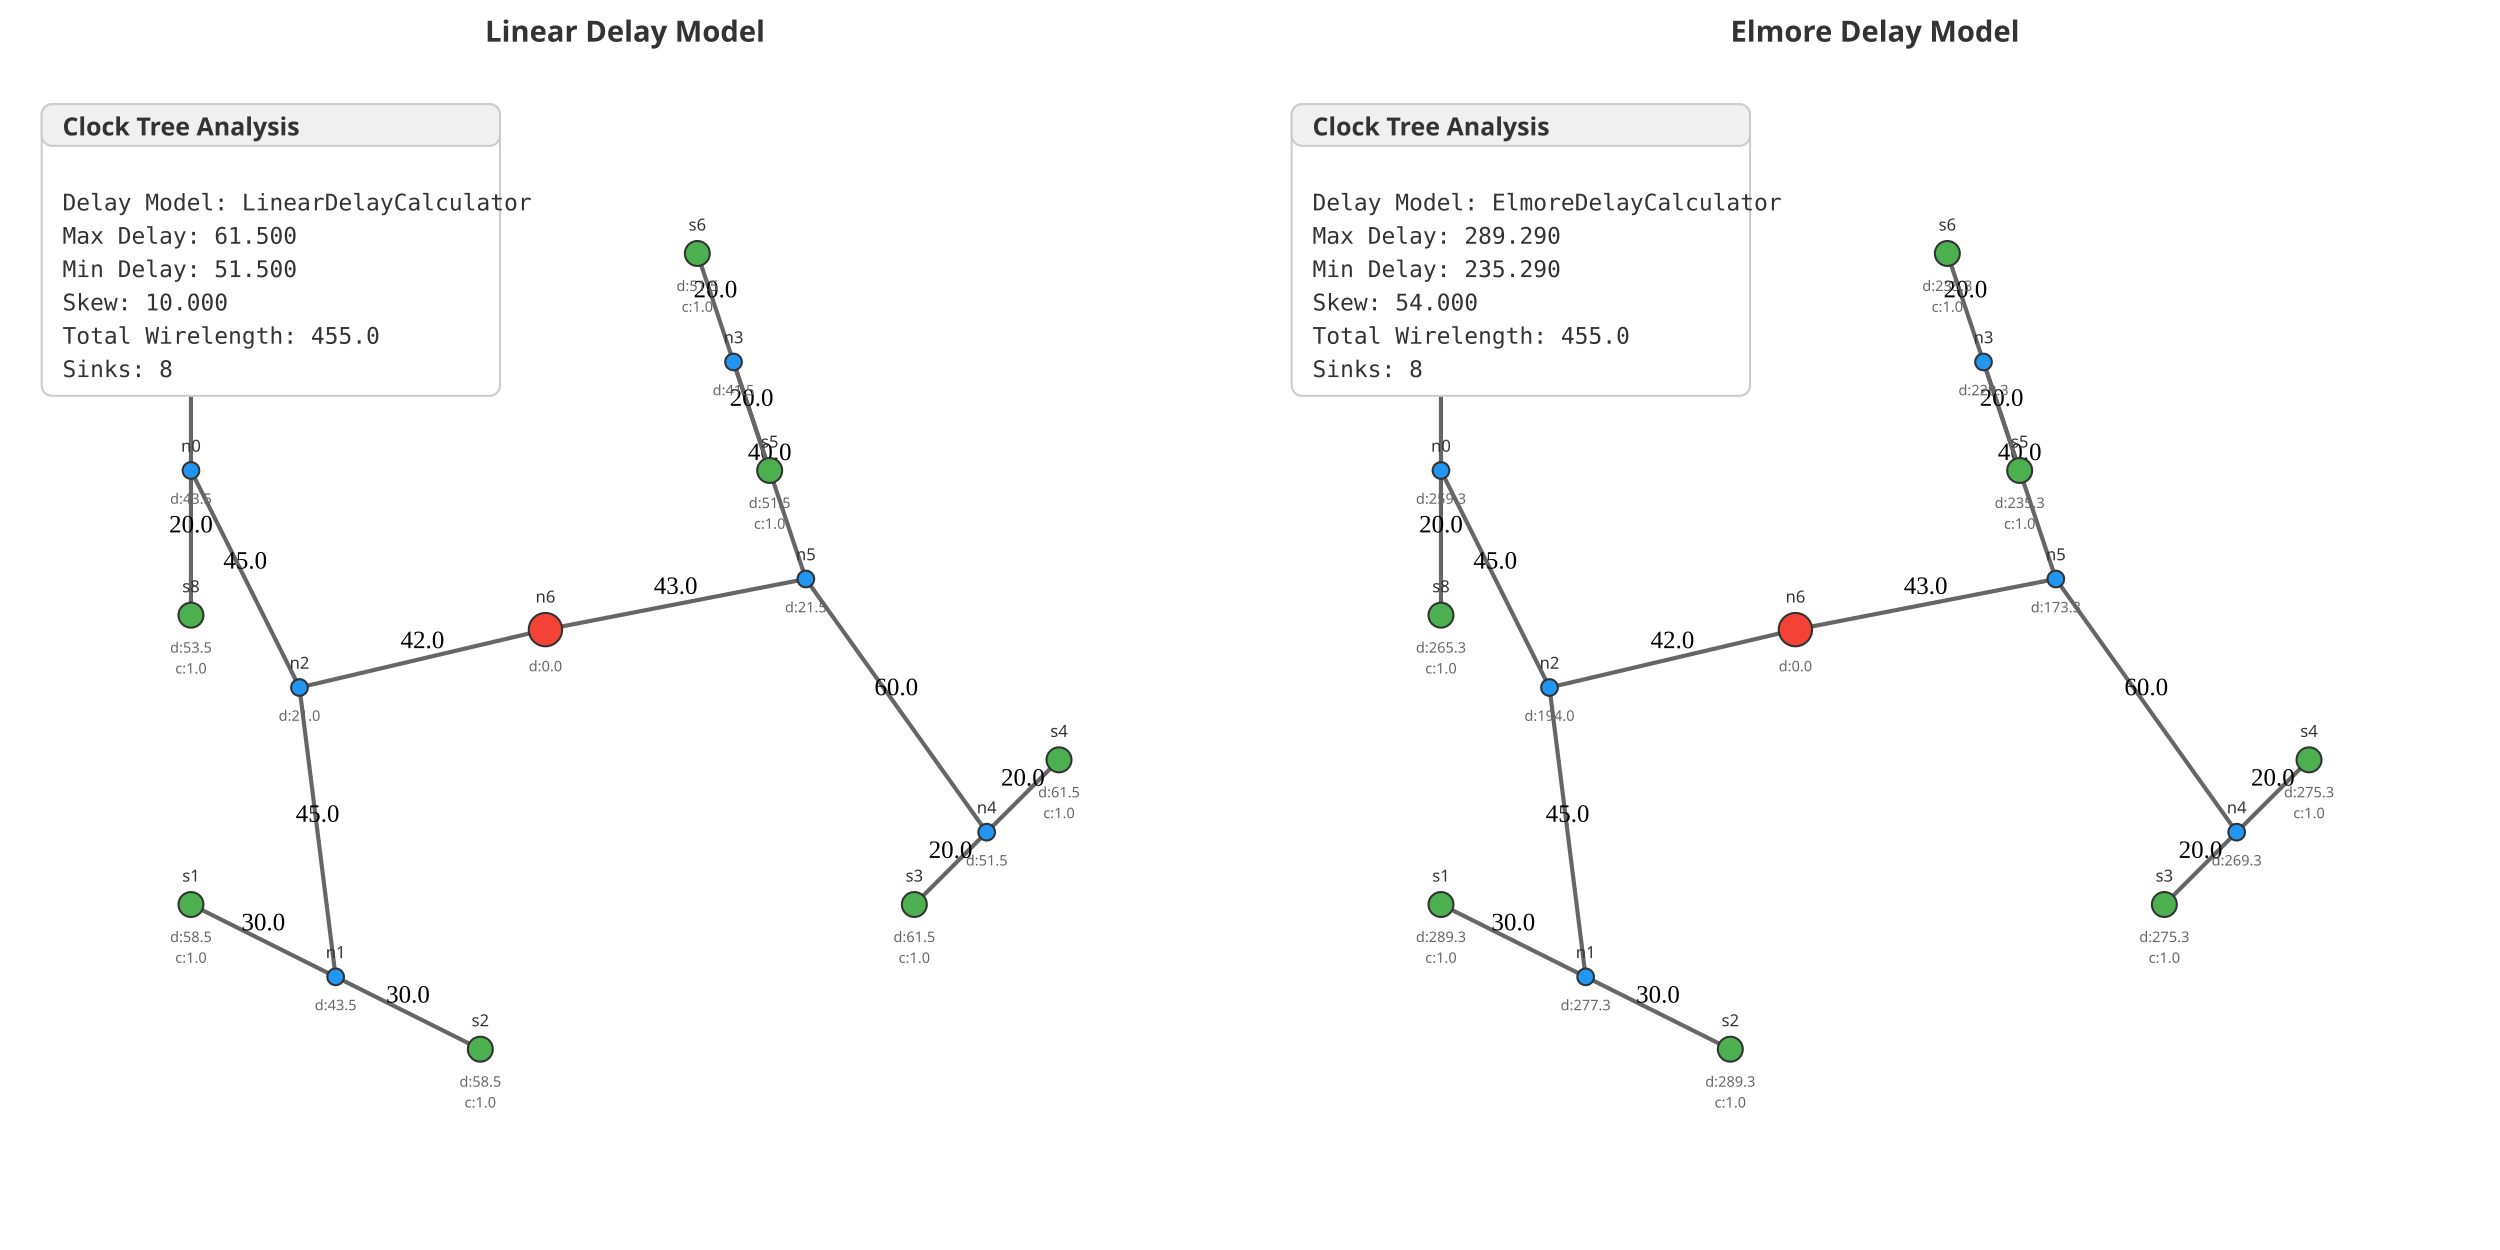
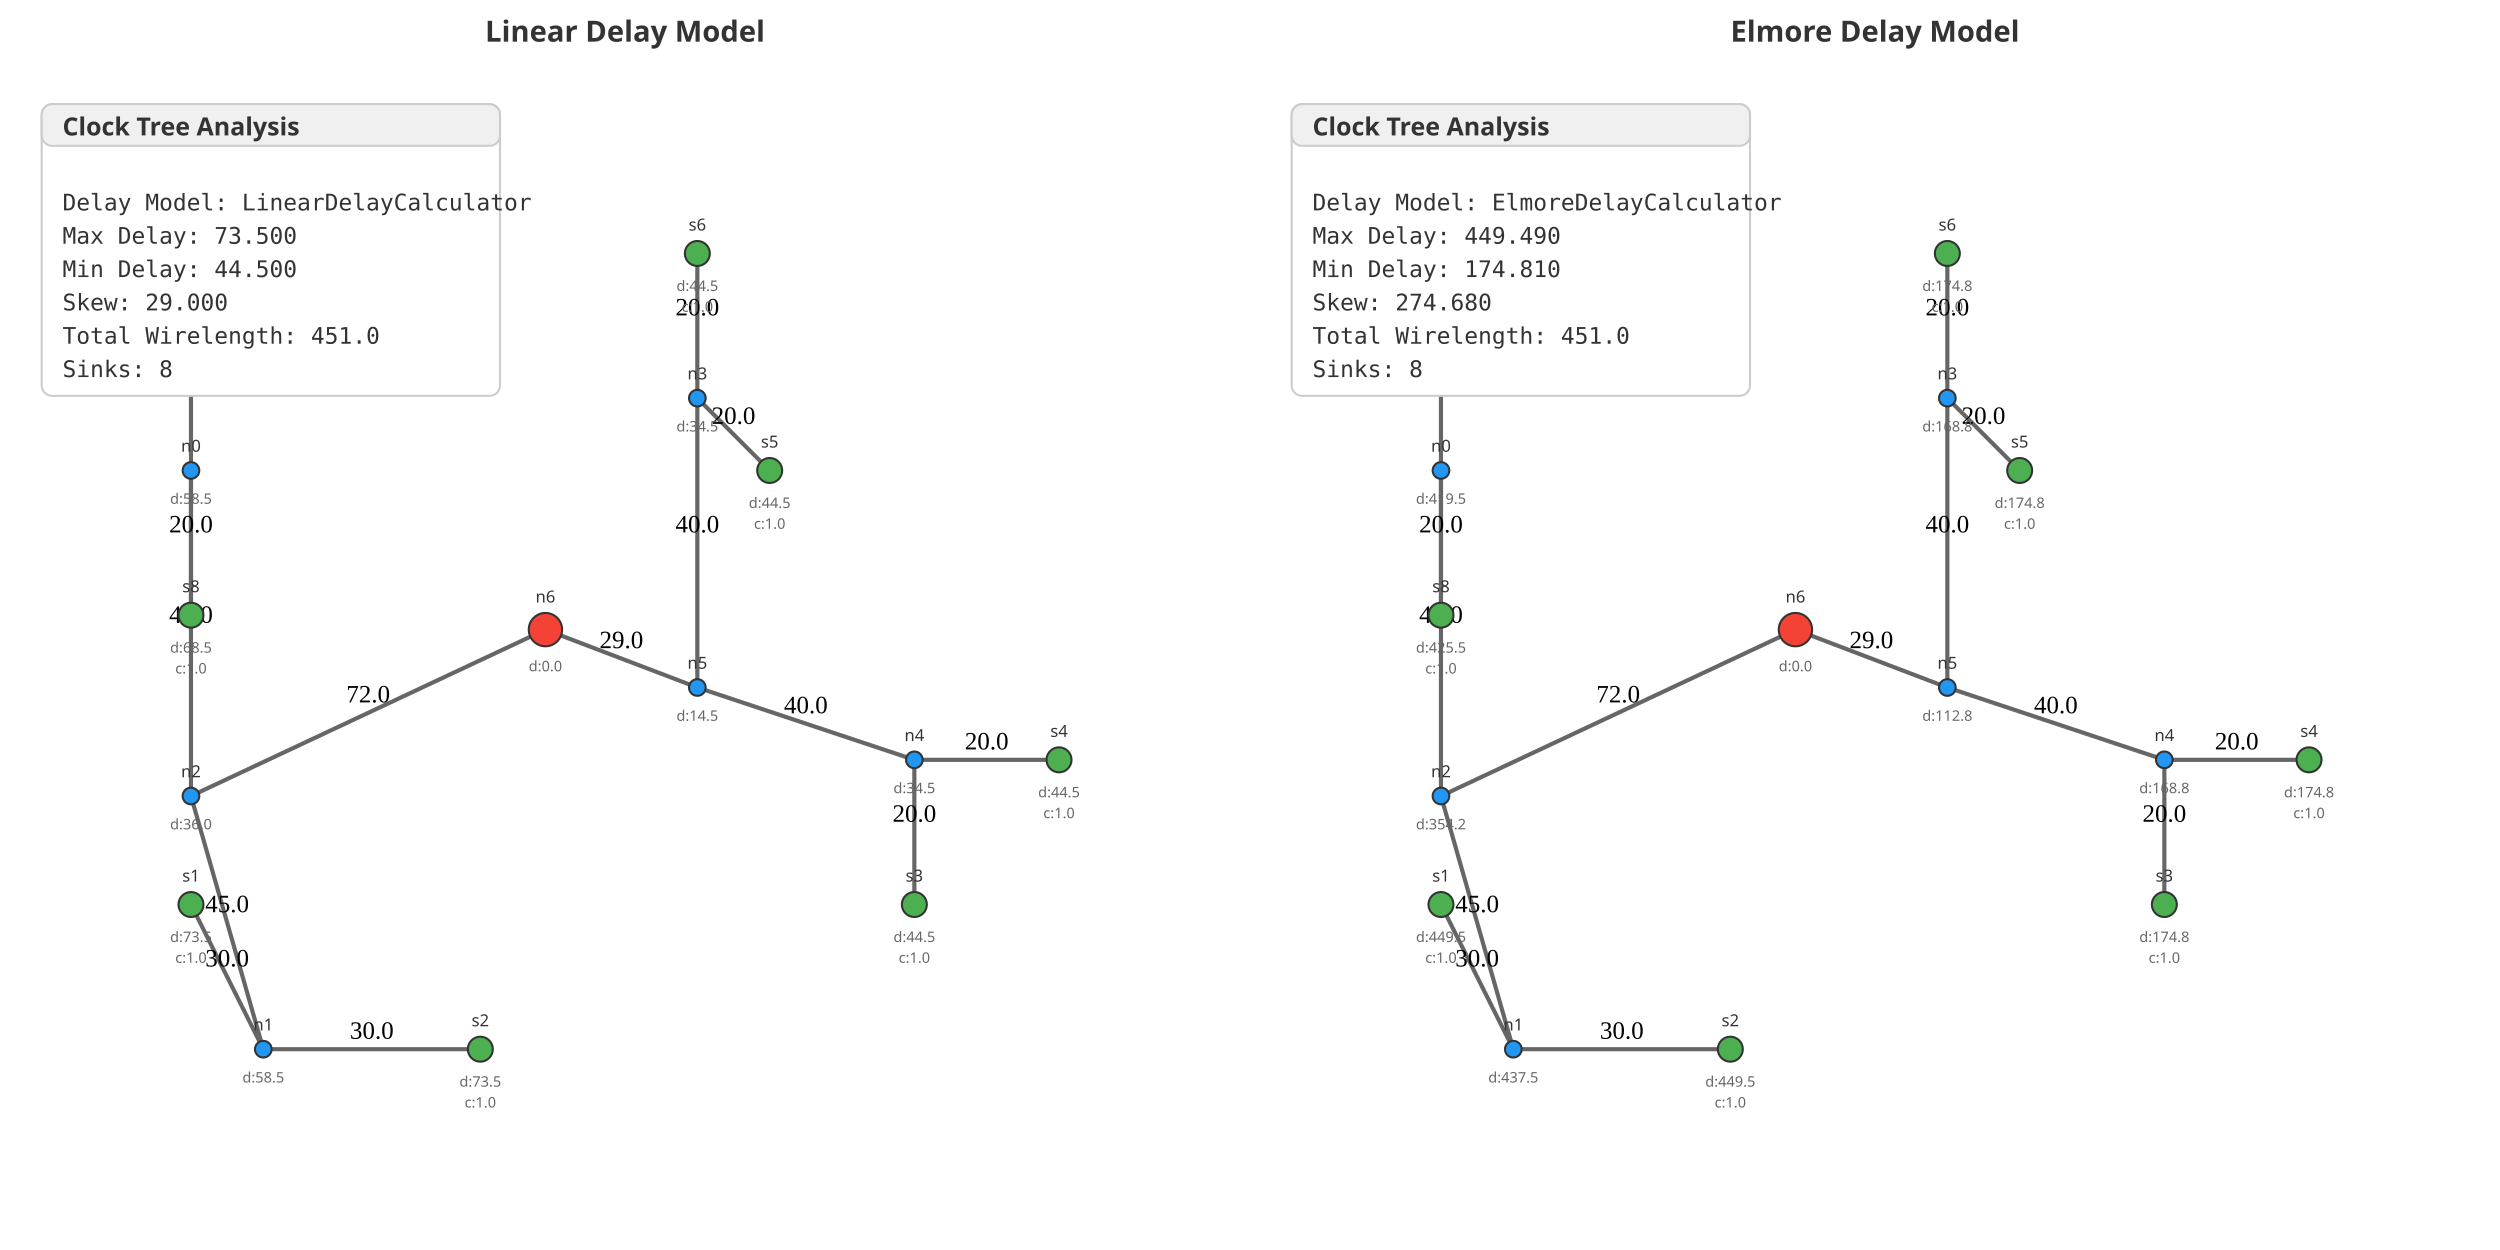
<svg xmlns="http://www.w3.org/2000/svg" width="1200" height="600">
  <style>
  .node-label { font: 8px sans-serif; fill: #333; }
  .delay-label { font: 7px sans-serif; fill: #666; }
  .title { font: 14px sans-serif; fill: #333; font-weight: bold; }
  .comparison-label { font: 10px sans-serif; fill: #333; }
</style>
  <rect width="100%" height="100%" fill="white" />
  <text x="300" y="20" class="title" text-anchor="middle">Linear Delay Model</text>
  <g transform="translate(10, 40)">
-     <line x1="251.806" y1="262.222" x2="133.75" y2="290.0" stroke="#666666" stroke-width="2" stroke-linecap="round" />
-     <text x="192.778" y="271.111" class="wire-label" text-anchor="middle">42.0</text>
-     <line x1="133.75" y1="290.0" x2="81.667" y2="185.833" stroke="#666666" stroke-width="2" stroke-linecap="round" />
-     <text x="107.708" y="232.917" class="wire-label" text-anchor="middle">45.0</text>
+     <line x1="251.806" y1="262.222" x2="81.667" y2="342.083" stroke="#666666" stroke-width="2" stroke-linecap="round" />
+     <text x="166.736" y="297.153" class="wire-label" text-anchor="middle">72.0</text>
+     <line x1="81.667" y1="342.083" x2="81.667" y2="185.833" stroke="#666666" stroke-width="2" stroke-linecap="round" />
+     <text x="81.667" y="258.958" class="wire-label" text-anchor="middle">45.0</text>
    <line x1="81.667" y1="185.833" x2="81.667" y2="116.389" stroke="#666666" stroke-width="2" stroke-linecap="round" />
    <text x="81.667" y="146.111" class="wire-label" text-anchor="middle">20.0</text>
    <line x1="81.667" y1="185.833" x2="81.667" y2="255.278" stroke="#666666" stroke-width="2" stroke-linecap="round" />
    <text x="81.667" y="215.556" class="wire-label" text-anchor="middle">20.0</text>
-     <line x1="133.75" y1="290.0" x2="151.111" y2="428.889" stroke="#666666" stroke-width="2" stroke-linecap="round" />
-     <text x="142.431" y="354.444" class="wire-label" text-anchor="middle">45.0</text>
-     <line x1="151.111" y1="428.889" x2="81.667" y2="394.167" stroke="#666666" stroke-width="2" stroke-linecap="round" />
-     <text x="116.389" y="406.528" class="wire-label" text-anchor="middle">30.0</text>
-     <line x1="151.111" y1="428.889" x2="220.556" y2="463.611" stroke="#666666" stroke-width="2" stroke-linecap="round" />
-     <text x="185.833" y="441.25" class="wire-label" text-anchor="middle">30.0</text>
-     <line x1="251.806" y1="262.222" x2="376.806" y2="237.917" stroke="#666666" stroke-width="2" stroke-linecap="round" />
-     <text x="314.306" y="245.069" class="wire-label" text-anchor="middle">43.0</text>
-     <line x1="376.806" y1="237.917" x2="342.083" y2="133.75" stroke="#666666" stroke-width="2" stroke-linecap="round" />
-     <text x="359.444" y="180.833" class="wire-label" text-anchor="middle">40.0</text>
-     <line x1="342.083" y1="133.75" x2="324.722" y2="81.667" stroke="#666666" stroke-width="2" stroke-linecap="round" />
-     <text x="333.403" y="102.708" class="wire-label" text-anchor="middle">20.0</text>
-     <line x1="342.083" y1="133.75" x2="359.444" y2="185.833" stroke="#666666" stroke-width="2" stroke-linecap="round" />
-     <text x="350.764" y="154.792" class="wire-label" text-anchor="middle">20.0</text>
-     <line x1="376.806" y1="237.917" x2="463.611" y2="359.444" stroke="#666666" stroke-width="2" stroke-linecap="round" />
-     <text x="420.208" y="293.681" class="wire-label" text-anchor="middle">60.0</text>
-     <line x1="463.611" y1="359.444" x2="428.889" y2="394.167" stroke="#666666" stroke-width="2" stroke-linecap="round" />
-     <text x="446.25" y="371.806" class="wire-label" text-anchor="middle">20.0</text>
-     <line x1="463.611" y1="359.444" x2="498.333" y2="324.722" stroke="#666666" stroke-width="2" stroke-linecap="round" />
-     <text x="480.972" y="337.083" class="wire-label" text-anchor="middle">20.0</text>
+     <line x1="81.667" y1="342.083" x2="116.389" y2="463.611" stroke="#666666" stroke-width="2" stroke-linecap="round" />
+     <text x="99.028" y="397.847" class="wire-label" text-anchor="middle">45.0</text>
+     <line x1="116.389" y1="463.611" x2="81.667" y2="394.167" stroke="#666666" stroke-width="2" stroke-linecap="round" />
+     <text x="99.028" y="423.889" class="wire-label" text-anchor="middle">30.0</text>
+     <line x1="116.389" y1="463.611" x2="220.556" y2="463.611" stroke="#666666" stroke-width="2" stroke-linecap="round" />
+     <text x="168.472" y="458.611" class="wire-label" text-anchor="middle">30.0</text>
+     <line x1="251.806" y1="262.222" x2="324.722" y2="290.0" stroke="#666666" stroke-width="2" stroke-linecap="round" />
+     <text x="288.264" y="271.111" class="wire-label" text-anchor="middle">29.0</text>
+     <line x1="324.722" y1="290.0" x2="324.722" y2="151.111" stroke="#666666" stroke-width="2" stroke-linecap="round" />
+     <text x="324.722" y="215.556" class="wire-label" text-anchor="middle">40.0</text>
+     <line x1="324.722" y1="151.111" x2="324.722" y2="81.667" stroke="#666666" stroke-width="2" stroke-linecap="round" />
+     <text x="324.722" y="111.389" class="wire-label" text-anchor="middle">20.0</text>
+     <line x1="324.722" y1="151.111" x2="359.444" y2="185.833" stroke="#666666" stroke-width="2" stroke-linecap="round" />
+     <text x="342.083" y="163.472" class="wire-label" text-anchor="middle">20.0</text>
+     <line x1="324.722" y1="290.0" x2="428.889" y2="324.722" stroke="#666666" stroke-width="2" stroke-linecap="round" />
+     <text x="376.806" y="302.361" class="wire-label" text-anchor="middle">40.0</text>
+     <line x1="428.889" y1="324.722" x2="428.889" y2="394.167" stroke="#666666" stroke-width="2" stroke-linecap="round" />
+     <text x="428.889" y="354.444" class="wire-label" text-anchor="middle">20.0</text>
+     <line x1="428.889" y1="324.722" x2="498.333" y2="324.722" stroke="#666666" stroke-width="2" stroke-linecap="round" />
+     <text x="463.611" y="319.722" class="wire-label" text-anchor="middle">20.0</text>
    <circle cx="251.806" cy="262.222" r="8" fill="#F44336" stroke="#333" stroke-width="1" />
    <text x="251.806" y="249.222" class="node-label" text-anchor="middle">n6</text>
    <text x="251.806" y="282.222" class="delay-label" text-anchor="middle">d:0.0</text>
-     <circle cx="133.75" cy="290.0" r="4" fill="#2196F3" stroke="#333" stroke-width="1" />
-     <text x="133.75" y="281.0" class="node-label" text-anchor="middle">n2</text>
-     <text x="133.75" y="306.0" class="delay-label" text-anchor="middle">d:21.0</text>
+     <circle cx="81.667" cy="342.083" r="4" fill="#2196F3" stroke="#333" stroke-width="1" />
+     <text x="81.667" y="333.083" class="node-label" text-anchor="middle">n2</text>
+     <text x="81.667" y="358.083" class="delay-label" text-anchor="middle">d:36.0</text>
    <circle cx="81.667" cy="185.833" r="4" fill="#2196F3" stroke="#333" stroke-width="1" />
    <text x="81.667" y="176.833" class="node-label" text-anchor="middle">n0</text>
-     <text x="81.667" y="201.833" class="delay-label" text-anchor="middle">d:43.5</text>
+     <text x="81.667" y="201.833" class="delay-label" text-anchor="middle">d:58.5</text>
    <circle cx="81.667" cy="116.389" r="6" fill="#4CAF50" stroke="#333" stroke-width="1" />
    <text x="81.667" y="105.389" class="node-label" text-anchor="middle">s7</text>
-     <text x="81.667" y="134.389" class="delay-label" text-anchor="middle">d:53.5</text>
+     <text x="81.667" y="134.389" class="delay-label" text-anchor="middle">d:68.5</text>
    <text x="81.667" y="144.389" class="delay-label" text-anchor="middle">c:1.0</text>
    <circle cx="81.667" cy="255.278" r="6" fill="#4CAF50" stroke="#333" stroke-width="1" />
    <text x="81.667" y="244.278" class="node-label" text-anchor="middle">s8</text>
-     <text x="81.667" y="273.278" class="delay-label" text-anchor="middle">d:53.5</text>
+     <text x="81.667" y="273.278" class="delay-label" text-anchor="middle">d:68.5</text>
    <text x="81.667" y="283.278" class="delay-label" text-anchor="middle">c:1.0</text>
-     <circle cx="151.111" cy="428.889" r="4" fill="#2196F3" stroke="#333" stroke-width="1" />
-     <text x="151.111" y="419.889" class="node-label" text-anchor="middle">n1</text>
-     <text x="151.111" y="444.889" class="delay-label" text-anchor="middle">d:43.5</text>
+     <circle cx="116.389" cy="463.611" r="4" fill="#2196F3" stroke="#333" stroke-width="1" />
+     <text x="116.389" y="454.611" class="node-label" text-anchor="middle">n1</text>
+     <text x="116.389" y="479.611" class="delay-label" text-anchor="middle">d:58.5</text>
    <circle cx="81.667" cy="394.167" r="6" fill="#4CAF50" stroke="#333" stroke-width="1" />
    <text x="81.667" y="383.167" class="node-label" text-anchor="middle">s1</text>
-     <text x="81.667" y="412.167" class="delay-label" text-anchor="middle">d:58.5</text>
+     <text x="81.667" y="412.167" class="delay-label" text-anchor="middle">d:73.5</text>
    <text x="81.667" y="422.167" class="delay-label" text-anchor="middle">c:1.0</text>
    <circle cx="220.556" cy="463.611" r="6" fill="#4CAF50" stroke="#333" stroke-width="1" />
    <text x="220.556" y="452.611" class="node-label" text-anchor="middle">s2</text>
-     <text x="220.556" y="481.611" class="delay-label" text-anchor="middle">d:58.5</text>
+     <text x="220.556" y="481.611" class="delay-label" text-anchor="middle">d:73.5</text>
    <text x="220.556" y="491.611" class="delay-label" text-anchor="middle">c:1.0</text>
-     <circle cx="376.806" cy="237.917" r="4" fill="#2196F3" stroke="#333" stroke-width="1" />
-     <text x="376.806" y="228.917" class="node-label" text-anchor="middle">n5</text>
-     <text x="376.806" y="253.917" class="delay-label" text-anchor="middle">d:21.5</text>
-     <circle cx="342.083" cy="133.75" r="4" fill="#2196F3" stroke="#333" stroke-width="1" />
-     <text x="342.083" y="124.75" class="node-label" text-anchor="middle">n3</text>
-     <text x="342.083" y="149.75" class="delay-label" text-anchor="middle">d:41.5</text>
+     <circle cx="324.722" cy="290.0" r="4" fill="#2196F3" stroke="#333" stroke-width="1" />
+     <text x="324.722" y="281.0" class="node-label" text-anchor="middle">n5</text>
+     <text x="324.722" y="306.0" class="delay-label" text-anchor="middle">d:14.5</text>
+     <circle cx="324.722" cy="151.111" r="4" fill="#2196F3" stroke="#333" stroke-width="1" />
+     <text x="324.722" y="142.111" class="node-label" text-anchor="middle">n3</text>
+     <text x="324.722" y="167.111" class="delay-label" text-anchor="middle">d:34.5</text>
    <circle cx="324.722" cy="81.667" r="6" fill="#4CAF50" stroke="#333" stroke-width="1" />
    <text x="324.722" y="70.667" class="node-label" text-anchor="middle">s6</text>
-     <text x="324.722" y="99.667" class="delay-label" text-anchor="middle">d:51.5</text>
+     <text x="324.722" y="99.667" class="delay-label" text-anchor="middle">d:44.5</text>
    <text x="324.722" y="109.667" class="delay-label" text-anchor="middle">c:1.0</text>
    <circle cx="359.444" cy="185.833" r="6" fill="#4CAF50" stroke="#333" stroke-width="1" />
    <text x="359.444" y="174.833" class="node-label" text-anchor="middle">s5</text>
-     <text x="359.444" y="203.833" class="delay-label" text-anchor="middle">d:51.5</text>
+     <text x="359.444" y="203.833" class="delay-label" text-anchor="middle">d:44.5</text>
    <text x="359.444" y="213.833" class="delay-label" text-anchor="middle">c:1.0</text>
-     <circle cx="463.611" cy="359.444" r="4" fill="#2196F3" stroke="#333" stroke-width="1" />
-     <text x="463.611" y="350.444" class="node-label" text-anchor="middle">n4</text>
-     <text x="463.611" y="375.444" class="delay-label" text-anchor="middle">d:51.5</text>
+     <circle cx="428.889" cy="324.722" r="4" fill="#2196F3" stroke="#333" stroke-width="1" />
+     <text x="428.889" y="315.722" class="node-label" text-anchor="middle">n4</text>
+     <text x="428.889" y="340.722" class="delay-label" text-anchor="middle">d:34.5</text>
    <circle cx="428.889" cy="394.167" r="6" fill="#4CAF50" stroke="#333" stroke-width="1" />
    <text x="428.889" y="383.167" class="node-label" text-anchor="middle">s3</text>
-     <text x="428.889" y="412.167" class="delay-label" text-anchor="middle">d:61.5</text>
+     <text x="428.889" y="412.167" class="delay-label" text-anchor="middle">d:44.5</text>
    <text x="428.889" y="422.167" class="delay-label" text-anchor="middle">c:1.0</text>
    <circle cx="498.333" cy="324.722" r="6" fill="#4CAF50" stroke="#333" stroke-width="1" />
    <text x="498.333" y="313.722" class="node-label" text-anchor="middle">s4</text>
-     <text x="498.333" y="342.722" class="delay-label" text-anchor="middle">d:61.5</text>
+     <text x="498.333" y="342.722" class="delay-label" text-anchor="middle">d:44.5</text>
    <text x="498.333" y="352.722" class="delay-label" text-anchor="middle">c:1.0</text>
    <g class="analysis-info">
      <rect x="10" y="10" width="220" height="140" fill="white" stroke="#ccc" stroke-width="1" rx="5" />
      <rect x="10" y="10" width="220" height="20" fill="#f0f0f0" stroke="#ccc" stroke-width="1" rx="5" />
      <text x="20" y="25" font-family="sans-serif" font-size="12" font-weight="bold" fill="#333">Clock Tree Analysis</text>
      <text x="20" y="45" font-family="monospace" font-size="11" fill="#333">
        <tspan x="20" y="61">Delay Model: LinearDelayCalculator</tspan>
-         <tspan x="20" y="77">Max Delay: 61.500</tspan>
-         <tspan x="20" y="93">Min Delay: 51.500</tspan>
-         <tspan x="20" y="109">Skew: 10.000</tspan>
-         <tspan x="20" y="125">Total Wirelength: 455.0</tspan>
+         <tspan x="20" y="77">Max Delay: 73.500</tspan>
+         <tspan x="20" y="93">Min Delay: 44.500</tspan>
+         <tspan x="20" y="109">Skew: 29.000</tspan>
+         <tspan x="20" y="125">Total Wirelength: 451.0</tspan>
        <tspan x="20" y="141">Sinks: 8</tspan>
      </text>
    </g>
  </g>
  <text x="900" y="20" class="title" text-anchor="middle">Elmore Delay Model</text>
  <g transform="translate(610, 40)">
-     <line x1="251.806" y1="262.222" x2="133.75" y2="290.0" stroke="#666666" stroke-width="2" stroke-linecap="round" />
-     <text x="192.778" y="271.111" class="wire-label" text-anchor="middle">42.0</text>
-     <line x1="133.75" y1="290.0" x2="81.667" y2="185.833" stroke="#666666" stroke-width="2" stroke-linecap="round" />
-     <text x="107.708" y="232.917" class="wire-label" text-anchor="middle">45.0</text>
+     <line x1="251.806" y1="262.222" x2="81.667" y2="342.083" stroke="#666666" stroke-width="2" stroke-linecap="round" />
+     <text x="166.736" y="297.153" class="wire-label" text-anchor="middle">72.0</text>
+     <line x1="81.667" y1="342.083" x2="81.667" y2="185.833" stroke="#666666" stroke-width="2" stroke-linecap="round" />
+     <text x="81.667" y="258.958" class="wire-label" text-anchor="middle">45.0</text>
    <line x1="81.667" y1="185.833" x2="81.667" y2="116.389" stroke="#666666" stroke-width="2" stroke-linecap="round" />
    <text x="81.667" y="146.111" class="wire-label" text-anchor="middle">20.0</text>
    <line x1="81.667" y1="185.833" x2="81.667" y2="255.278" stroke="#666666" stroke-width="2" stroke-linecap="round" />
    <text x="81.667" y="215.556" class="wire-label" text-anchor="middle">20.0</text>
-     <line x1="133.75" y1="290.0" x2="151.111" y2="428.889" stroke="#666666" stroke-width="2" stroke-linecap="round" />
-     <text x="142.431" y="354.444" class="wire-label" text-anchor="middle">45.0</text>
-     <line x1="151.111" y1="428.889" x2="81.667" y2="394.167" stroke="#666666" stroke-width="2" stroke-linecap="round" />
-     <text x="116.389" y="406.528" class="wire-label" text-anchor="middle">30.0</text>
-     <line x1="151.111" y1="428.889" x2="220.556" y2="463.611" stroke="#666666" stroke-width="2" stroke-linecap="round" />
-     <text x="185.833" y="441.25" class="wire-label" text-anchor="middle">30.0</text>
-     <line x1="251.806" y1="262.222" x2="376.806" y2="237.917" stroke="#666666" stroke-width="2" stroke-linecap="round" />
-     <text x="314.306" y="245.069" class="wire-label" text-anchor="middle">43.0</text>
-     <line x1="376.806" y1="237.917" x2="342.083" y2="133.75" stroke="#666666" stroke-width="2" stroke-linecap="round" />
-     <text x="359.444" y="180.833" class="wire-label" text-anchor="middle">40.0</text>
-     <line x1="342.083" y1="133.75" x2="324.722" y2="81.667" stroke="#666666" stroke-width="2" stroke-linecap="round" />
-     <text x="333.403" y="102.708" class="wire-label" text-anchor="middle">20.0</text>
-     <line x1="342.083" y1="133.75" x2="359.444" y2="185.833" stroke="#666666" stroke-width="2" stroke-linecap="round" />
-     <text x="350.764" y="154.792" class="wire-label" text-anchor="middle">20.0</text>
-     <line x1="376.806" y1="237.917" x2="463.611" y2="359.444" stroke="#666666" stroke-width="2" stroke-linecap="round" />
-     <text x="420.208" y="293.681" class="wire-label" text-anchor="middle">60.0</text>
-     <line x1="463.611" y1="359.444" x2="428.889" y2="394.167" stroke="#666666" stroke-width="2" stroke-linecap="round" />
-     <text x="446.25" y="371.806" class="wire-label" text-anchor="middle">20.0</text>
-     <line x1="463.611" y1="359.444" x2="498.333" y2="324.722" stroke="#666666" stroke-width="2" stroke-linecap="round" />
-     <text x="480.972" y="337.083" class="wire-label" text-anchor="middle">20.0</text>
+     <line x1="81.667" y1="342.083" x2="116.389" y2="463.611" stroke="#666666" stroke-width="2" stroke-linecap="round" />
+     <text x="99.028" y="397.847" class="wire-label" text-anchor="middle">45.0</text>
+     <line x1="116.389" y1="463.611" x2="81.667" y2="394.167" stroke="#666666" stroke-width="2" stroke-linecap="round" />
+     <text x="99.028" y="423.889" class="wire-label" text-anchor="middle">30.0</text>
+     <line x1="116.389" y1="463.611" x2="220.556" y2="463.611" stroke="#666666" stroke-width="2" stroke-linecap="round" />
+     <text x="168.472" y="458.611" class="wire-label" text-anchor="middle">30.0</text>
+     <line x1="251.806" y1="262.222" x2="324.722" y2="290.0" stroke="#666666" stroke-width="2" stroke-linecap="round" />
+     <text x="288.264" y="271.111" class="wire-label" text-anchor="middle">29.0</text>
+     <line x1="324.722" y1="290.0" x2="324.722" y2="151.111" stroke="#666666" stroke-width="2" stroke-linecap="round" />
+     <text x="324.722" y="215.556" class="wire-label" text-anchor="middle">40.0</text>
+     <line x1="324.722" y1="151.111" x2="324.722" y2="81.667" stroke="#666666" stroke-width="2" stroke-linecap="round" />
+     <text x="324.722" y="111.389" class="wire-label" text-anchor="middle">20.0</text>
+     <line x1="324.722" y1="151.111" x2="359.444" y2="185.833" stroke="#666666" stroke-width="2" stroke-linecap="round" />
+     <text x="342.083" y="163.472" class="wire-label" text-anchor="middle">20.0</text>
+     <line x1="324.722" y1="290.0" x2="428.889" y2="324.722" stroke="#666666" stroke-width="2" stroke-linecap="round" />
+     <text x="376.806" y="302.361" class="wire-label" text-anchor="middle">40.0</text>
+     <line x1="428.889" y1="324.722" x2="428.889" y2="394.167" stroke="#666666" stroke-width="2" stroke-linecap="round" />
+     <text x="428.889" y="354.444" class="wire-label" text-anchor="middle">20.0</text>
+     <line x1="428.889" y1="324.722" x2="498.333" y2="324.722" stroke="#666666" stroke-width="2" stroke-linecap="round" />
+     <text x="463.611" y="319.722" class="wire-label" text-anchor="middle">20.0</text>
    <circle cx="251.806" cy="262.222" r="8" fill="#F44336" stroke="#333" stroke-width="1" />
    <text x="251.806" y="249.222" class="node-label" text-anchor="middle">n6</text>
    <text x="251.806" y="282.222" class="delay-label" text-anchor="middle">d:0.0</text>
-     <circle cx="133.75" cy="290.0" r="4" fill="#2196F3" stroke="#333" stroke-width="1" />
-     <text x="133.75" y="281.0" class="node-label" text-anchor="middle">n2</text>
-     <text x="133.75" y="306.0" class="delay-label" text-anchor="middle">d:194.0</text>
+     <circle cx="81.667" cy="342.083" r="4" fill="#2196F3" stroke="#333" stroke-width="1" />
+     <text x="81.667" y="333.083" class="node-label" text-anchor="middle">n2</text>
+     <text x="81.667" y="358.083" class="delay-label" text-anchor="middle">d:354.2</text>
    <circle cx="81.667" cy="185.833" r="4" fill="#2196F3" stroke="#333" stroke-width="1" />
    <text x="81.667" y="176.833" class="node-label" text-anchor="middle">n0</text>
-     <text x="81.667" y="201.833" class="delay-label" text-anchor="middle">d:259.3</text>
+     <text x="81.667" y="201.833" class="delay-label" text-anchor="middle">d:419.5</text>
    <circle cx="81.667" cy="116.389" r="6" fill="#4CAF50" stroke="#333" stroke-width="1" />
    <text x="81.667" y="105.389" class="node-label" text-anchor="middle">s7</text>
-     <text x="81.667" y="134.389" class="delay-label" text-anchor="middle">d:265.3</text>
+     <text x="81.667" y="134.389" class="delay-label" text-anchor="middle">d:425.5</text>
    <text x="81.667" y="144.389" class="delay-label" text-anchor="middle">c:1.0</text>
    <circle cx="81.667" cy="255.278" r="6" fill="#4CAF50" stroke="#333" stroke-width="1" />
    <text x="81.667" y="244.278" class="node-label" text-anchor="middle">s8</text>
-     <text x="81.667" y="273.278" class="delay-label" text-anchor="middle">d:265.3</text>
+     <text x="81.667" y="273.278" class="delay-label" text-anchor="middle">d:425.5</text>
    <text x="81.667" y="283.278" class="delay-label" text-anchor="middle">c:1.0</text>
-     <circle cx="151.111" cy="428.889" r="4" fill="#2196F3" stroke="#333" stroke-width="1" />
-     <text x="151.111" y="419.889" class="node-label" text-anchor="middle">n1</text>
-     <text x="151.111" y="444.889" class="delay-label" text-anchor="middle">d:277.3</text>
+     <circle cx="116.389" cy="463.611" r="4" fill="#2196F3" stroke="#333" stroke-width="1" />
+     <text x="116.389" y="454.611" class="node-label" text-anchor="middle">n1</text>
+     <text x="116.389" y="479.611" class="delay-label" text-anchor="middle">d:437.5</text>
    <circle cx="81.667" cy="394.167" r="6" fill="#4CAF50" stroke="#333" stroke-width="1" />
    <text x="81.667" y="383.167" class="node-label" text-anchor="middle">s1</text>
-     <text x="81.667" y="412.167" class="delay-label" text-anchor="middle">d:289.3</text>
+     <text x="81.667" y="412.167" class="delay-label" text-anchor="middle">d:449.5</text>
    <text x="81.667" y="422.167" class="delay-label" text-anchor="middle">c:1.0</text>
    <circle cx="220.556" cy="463.611" r="6" fill="#4CAF50" stroke="#333" stroke-width="1" />
    <text x="220.556" y="452.611" class="node-label" text-anchor="middle">s2</text>
-     <text x="220.556" y="481.611" class="delay-label" text-anchor="middle">d:289.3</text>
+     <text x="220.556" y="481.611" class="delay-label" text-anchor="middle">d:449.5</text>
    <text x="220.556" y="491.611" class="delay-label" text-anchor="middle">c:1.0</text>
-     <circle cx="376.806" cy="237.917" r="4" fill="#2196F3" stroke="#333" stroke-width="1" />
-     <text x="376.806" y="228.917" class="node-label" text-anchor="middle">n5</text>
-     <text x="376.806" y="253.917" class="delay-label" text-anchor="middle">d:173.3</text>
-     <circle cx="342.083" cy="133.75" r="4" fill="#2196F3" stroke="#333" stroke-width="1" />
-     <text x="342.083" y="124.75" class="node-label" text-anchor="middle">n3</text>
-     <text x="342.083" y="149.75" class="delay-label" text-anchor="middle">d:229.3</text>
+     <circle cx="324.722" cy="290.0" r="4" fill="#2196F3" stroke="#333" stroke-width="1" />
+     <text x="324.722" y="281.0" class="node-label" text-anchor="middle">n5</text>
+     <text x="324.722" y="306.0" class="delay-label" text-anchor="middle">d:112.8</text>
+     <circle cx="324.722" cy="151.111" r="4" fill="#2196F3" stroke="#333" stroke-width="1" />
+     <text x="324.722" y="142.111" class="node-label" text-anchor="middle">n3</text>
+     <text x="324.722" y="167.111" class="delay-label" text-anchor="middle">d:168.8</text>
    <circle cx="324.722" cy="81.667" r="6" fill="#4CAF50" stroke="#333" stroke-width="1" />
    <text x="324.722" y="70.667" class="node-label" text-anchor="middle">s6</text>
-     <text x="324.722" y="99.667" class="delay-label" text-anchor="middle">d:235.3</text>
+     <text x="324.722" y="99.667" class="delay-label" text-anchor="middle">d:174.8</text>
    <text x="324.722" y="109.667" class="delay-label" text-anchor="middle">c:1.0</text>
    <circle cx="359.444" cy="185.833" r="6" fill="#4CAF50" stroke="#333" stroke-width="1" />
    <text x="359.444" y="174.833" class="node-label" text-anchor="middle">s5</text>
-     <text x="359.444" y="203.833" class="delay-label" text-anchor="middle">d:235.3</text>
+     <text x="359.444" y="203.833" class="delay-label" text-anchor="middle">d:174.8</text>
    <text x="359.444" y="213.833" class="delay-label" text-anchor="middle">c:1.0</text>
-     <circle cx="463.611" cy="359.444" r="4" fill="#2196F3" stroke="#333" stroke-width="1" />
-     <text x="463.611" y="350.444" class="node-label" text-anchor="middle">n4</text>
-     <text x="463.611" y="375.444" class="delay-label" text-anchor="middle">d:269.3</text>
+     <circle cx="428.889" cy="324.722" r="4" fill="#2196F3" stroke="#333" stroke-width="1" />
+     <text x="428.889" y="315.722" class="node-label" text-anchor="middle">n4</text>
+     <text x="428.889" y="340.722" class="delay-label" text-anchor="middle">d:168.8</text>
    <circle cx="428.889" cy="394.167" r="6" fill="#4CAF50" stroke="#333" stroke-width="1" />
    <text x="428.889" y="383.167" class="node-label" text-anchor="middle">s3</text>
-     <text x="428.889" y="412.167" class="delay-label" text-anchor="middle">d:275.3</text>
+     <text x="428.889" y="412.167" class="delay-label" text-anchor="middle">d:174.8</text>
    <text x="428.889" y="422.167" class="delay-label" text-anchor="middle">c:1.0</text>
    <circle cx="498.333" cy="324.722" r="6" fill="#4CAF50" stroke="#333" stroke-width="1" />
    <text x="498.333" y="313.722" class="node-label" text-anchor="middle">s4</text>
-     <text x="498.333" y="342.722" class="delay-label" text-anchor="middle">d:275.3</text>
+     <text x="498.333" y="342.722" class="delay-label" text-anchor="middle">d:174.8</text>
    <text x="498.333" y="352.722" class="delay-label" text-anchor="middle">c:1.0</text>
    <g class="analysis-info">
      <rect x="10" y="10" width="220" height="140" fill="white" stroke="#ccc" stroke-width="1" rx="5" />
      <rect x="10" y="10" width="220" height="20" fill="#f0f0f0" stroke="#ccc" stroke-width="1" rx="5" />
      <text x="20" y="25" font-family="sans-serif" font-size="12" font-weight="bold" fill="#333">Clock Tree Analysis</text>
      <text x="20" y="45" font-family="monospace" font-size="11" fill="#333">
        <tspan x="20" y="61">Delay Model: ElmoreDelayCalculator</tspan>
-         <tspan x="20" y="77">Max Delay: 289.290</tspan>
-         <tspan x="20" y="93">Min Delay: 235.290</tspan>
-         <tspan x="20" y="109">Skew: 54.000</tspan>
-         <tspan x="20" y="125">Total Wirelength: 455.0</tspan>
+         <tspan x="20" y="77">Max Delay: 449.490</tspan>
+         <tspan x="20" y="93">Min Delay: 174.810</tspan>
+         <tspan x="20" y="109">Skew: 274.680</tspan>
+         <tspan x="20" y="125">Total Wirelength: 451.0</tspan>
        <tspan x="20" y="141">Sinks: 8</tspan>
      </text>
    </g>
  </g>
</svg>
